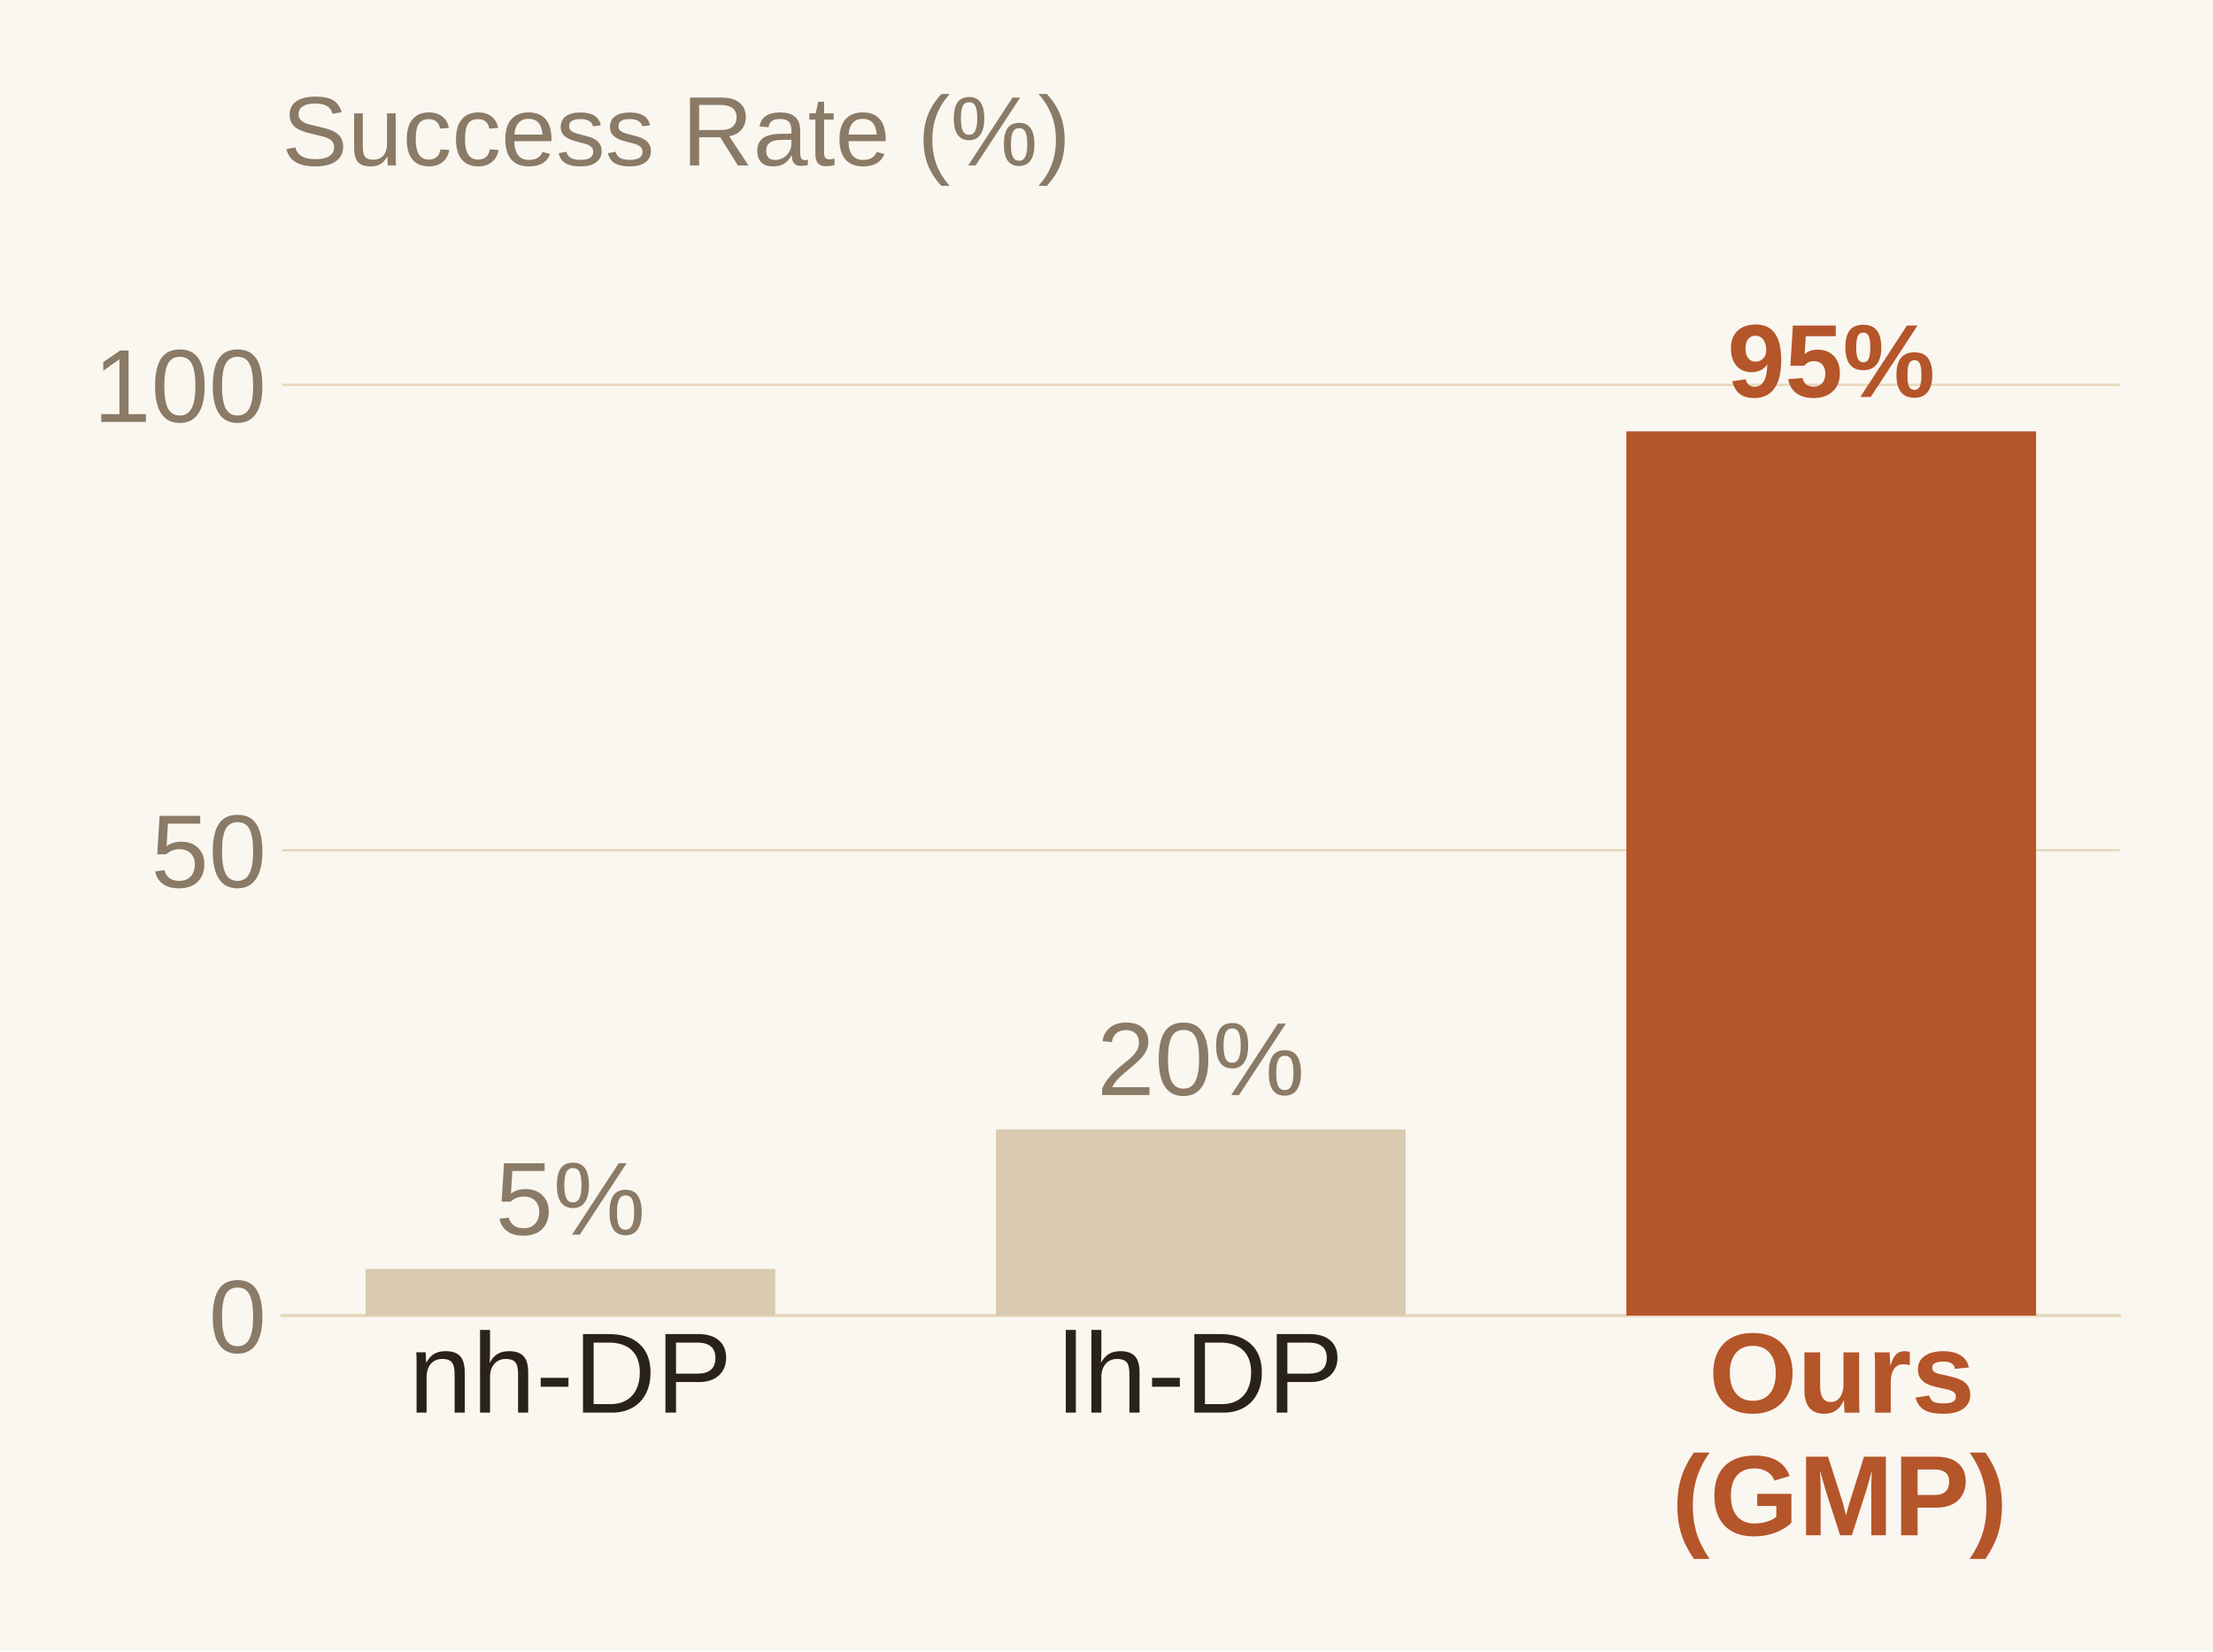
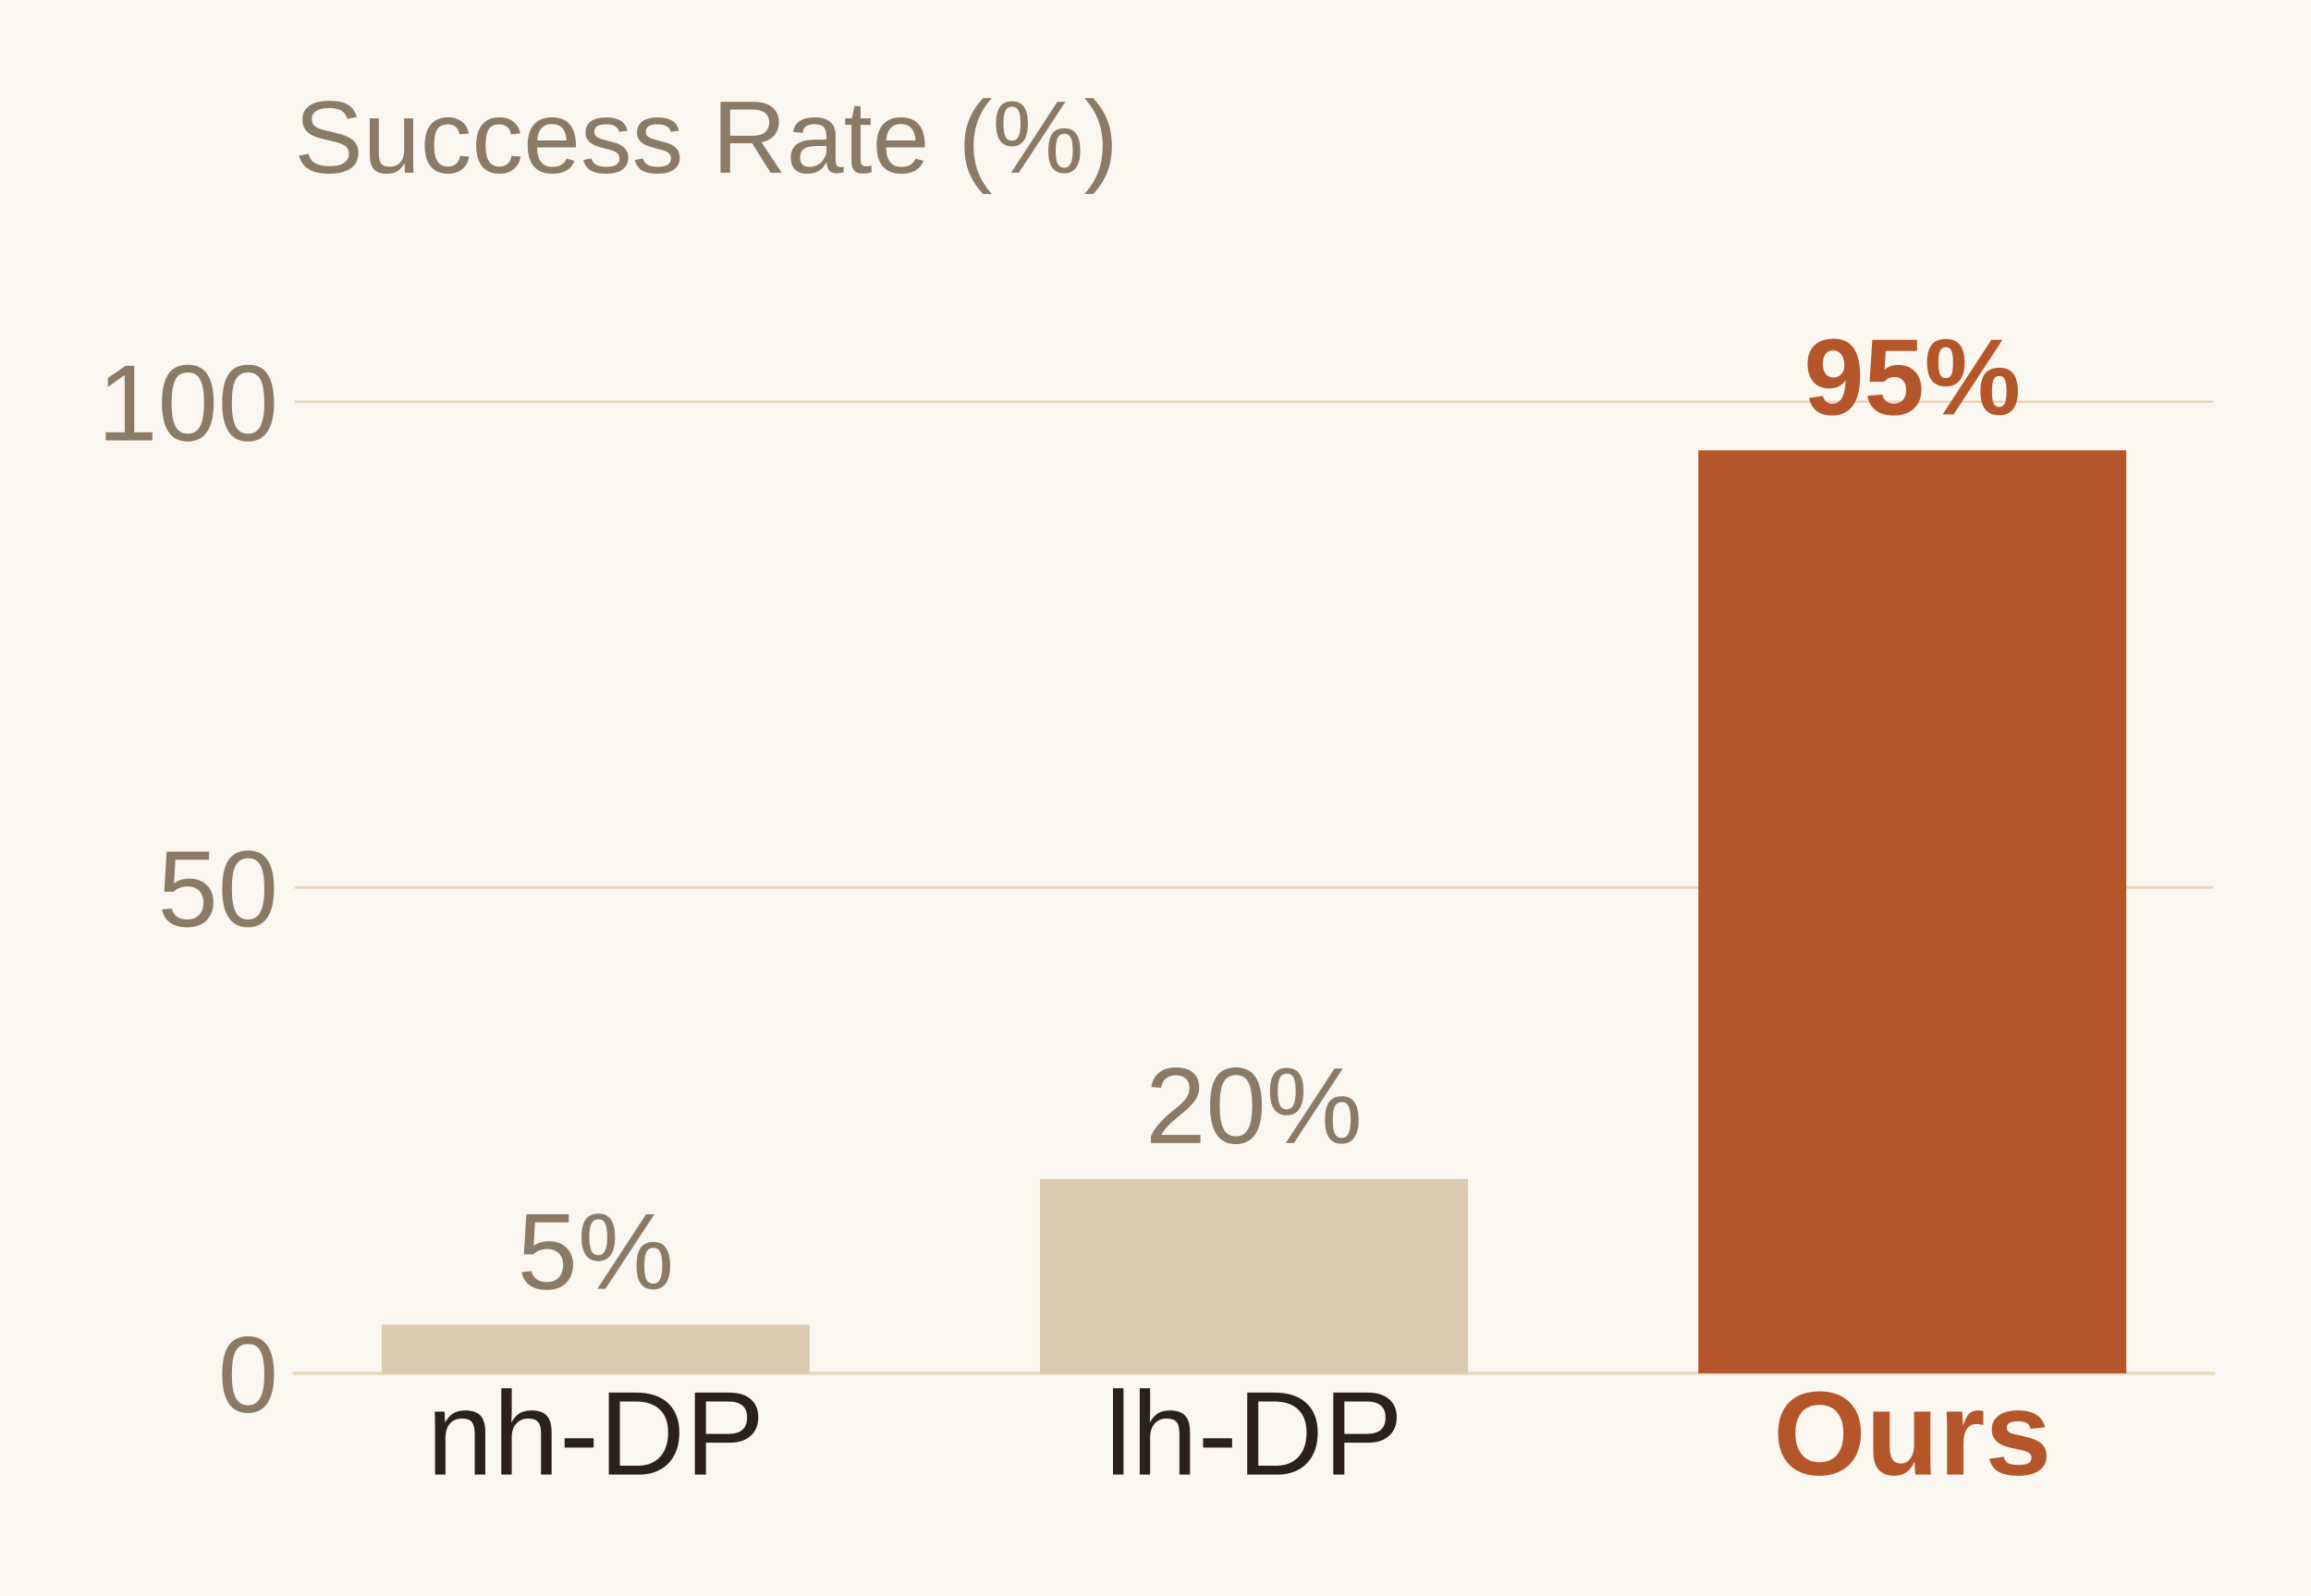
- <svg xmlns="http://www.w3.org/2000/svg" width="426.596pt" height="318.243pt" viewBox="0 0 426.596 318.243" version="1.1">
+ <svg xmlns="http://www.w3.org/2000/svg" width="426.596pt" height="294.612pt" viewBox="0 0 426.596 294.612" version="1.1">
  <defs>
    <style type="text/css">*{stroke-linejoin: round; stroke-linecap: butt}</style>
  </defs>
  <g id="figure_1">
    <g id="patch_1">
-       <path d="M 0 318.243  L 426.596 318.243  L 426.596 0  L 0 0  z " style="fill: #faf7f0" />
+       <path d="M 0 294.612  L 426.596 294.612  L 426.596 0  L 0 0  z " style="fill: #faf7f0" />
    </g>
    <g id="axes_1">
      <g id="patch_2">
        <path d="M 54.356 253.568  L 408.596 253.568  L 408.596 41.888  L 54.356 41.888  z " style="fill: #faf7f0" />
      </g>
      <g id="matplotlib.axis_1">
        <g id="xtick_1">
          <g id="line2d_1" />
          <g id="text_1">
            <text style="font-size: 22px; font-family: 'Helvetica Neue', 'Arial', 'DejaVu Sans', sans-serif; text-anchor: middle; fill: #2a2218" x="109.953" y="272.277" transform="rotate(-0 109.9531 272.2772)">nh-DP</text>
          </g>
        </g>
        <g id="xtick_2">
          <g id="line2d_2" />
          <g id="text_2">
            <text style="font-size: 22px; font-family: 'Helvetica Neue', 'Arial', 'DejaVu Sans', sans-serif; text-anchor: middle; fill: #2a2218" x="231.476" y="272.277" transform="rotate(-0 231.4762 272.2772)">lh-DP</text>
          </g>
        </g>
        <g id="xtick_3">
          <g id="line2d_3" />
          <g id="text_3">
-             <text style="font-weight: 700; font-size: 22px; font-family: 'Helvetica Neue', 'Arial', 'DejaVu Sans', sans-serif; fill: #b5552a" transform="translate(329.3614 272.2772)">Ours</text>
-             <text style="font-weight: 700; font-size: 22px; font-family: 'Helvetica Neue', 'Arial', 'DejaVu Sans', sans-serif; fill: #b5552a" transform="translate(322.2424 295.9086)">(GMP)</text>
+             <text style="font-weight: 700; font-size: 22px; font-family: 'Helvetica Neue', 'Arial', 'DejaVu Sans', sans-serif; text-anchor: middle; fill: #b5552a" x="352.999" y="272.277" transform="rotate(-0 352.9994 272.2772)">Ours</text>
          </g>
        </g>
      </g>
      <g id="matplotlib.axis_2">
        <g id="ytick_1">
          <g id="line2d_4">
-             <path d="M 54.356 253.568  L 408.596 253.568  " clip-path="url(#p77f39c227d)" style="fill: none; stroke: #e6d7bd; stroke-width: 0.45; stroke-linecap: square" />
+             <path d="M 54.356 253.568  L 408.596 253.568  " clip-path="url(#p437ef057cc)" style="fill: none; stroke: #e6d7bd; stroke-width: 0.45; stroke-linecap: square" />
          </g>
          <g id="line2d_5" />
          <g id="text_4">
            <text style="font-size: 20px; font-family: 'Helvetica Neue', 'Arial', 'DejaVu Sans', sans-serif; text-anchor: end; fill: #8a7a66" x="51.356" y="260.708" transform="rotate(-0 51.35625 260.7084)">0</text>
          </g>
        </g>
        <g id="ytick_2">
          <g id="line2d_6">
-             <path d="M 54.356 163.873  L 408.596 163.873  " clip-path="url(#p77f39c227d)" style="fill: none; stroke: #e6d7bd; stroke-width: 0.45; stroke-linecap: square" />
+             <path d="M 54.356 163.873  L 408.596 163.873  " clip-path="url(#p437ef057cc)" style="fill: none; stroke: #e6d7bd; stroke-width: 0.45; stroke-linecap: square" />
          </g>
          <g id="line2d_7" />
          <g id="text_5">
            <text style="font-size: 20px; font-family: 'Helvetica Neue', 'Arial', 'DejaVu Sans', sans-serif; text-anchor: end; fill: #8a7a66" x="51.356" y="171.014" transform="rotate(-0 51.35625 171.0135)">50</text>
          </g>
        </g>
        <g id="ytick_3">
          <g id="line2d_8">
-             <path d="M 54.356 74.178  L 408.596 74.178  " clip-path="url(#p77f39c227d)" style="fill: none; stroke: #e6d7bd; stroke-width: 0.45; stroke-linecap: square" />
+             <path d="M 54.356 74.178  L 408.596 74.178  " clip-path="url(#p437ef057cc)" style="fill: none; stroke: #e6d7bd; stroke-width: 0.45; stroke-linecap: square" />
          </g>
          <g id="line2d_9" />
          <g id="text_6">
            <text style="font-size: 20px; font-family: 'Helvetica Neue', 'Arial', 'DejaVu Sans', sans-serif; text-anchor: end; fill: #8a7a66" x="51.356" y="81.319" transform="rotate(-0 51.35625 81.31861)">100</text>
          </g>
        </g>
      </g>
      <g id="patch_3">
        <path d="M 54.356 253.568  L 408.596 253.568  " style="fill: none; stroke: #e6d7bd; stroke-width: 0.6; stroke-linejoin: miter; stroke-linecap: square" />
      </g>
      <g id="patch_4">
-         <path d="M 70.458 253.568  L 149.448 253.568  L 149.448 244.598  L 70.458 244.598  z " clip-path="url(#p77f39c227d)" style="fill: #d9cab0" />
+         <path d="M 70.458 253.568  L 149.448 253.568  L 149.448 244.598  L 70.458 244.598  z " clip-path="url(#p437ef057cc)" style="fill: #d9cab0" />
      </g>
      <g id="patch_5">
-         <path d="M 191.981 253.568  L 270.971 253.568  L 270.971 217.69  L 191.981 217.69  z " clip-path="url(#p77f39c227d)" style="fill: #d9cab0" />
+         <path d="M 191.981 253.568  L 270.971 253.568  L 270.971 217.69  L 191.981 217.69  z " clip-path="url(#p437ef057cc)" style="fill: #d9cab0" />
      </g>
      <g id="patch_6">
-         <path d="M 313.504 253.568  L 392.494 253.568  L 392.494 83.147  L 313.504 83.147  z " clip-path="url(#p77f39c227d)" style="fill: #b5552a" />
+         <path d="M 313.504 253.568  L 392.494 253.568  L 392.494 83.147  L 313.504 83.147  z " clip-path="url(#p437ef057cc)" style="fill: #b5552a" />
      </g>
      <g id="text_7">
        <text style="font-size: 20px; font-family: 'Helvetica Neue', 'Arial', 'DejaVu Sans', sans-serif; text-anchor: middle; fill: #8a7a66" x="109.953" y="237.967" transform="rotate(-0 109.9531 237.9668)">5%</text>
      </g>
      <g id="text_8">
        <text style="font-size: 20px; font-family: 'Helvetica Neue', 'Arial', 'DejaVu Sans', sans-serif; text-anchor: middle; fill: #8a7a66" x="231.476" y="211.058" transform="rotate(-0 231.4762 211.0584)">20%</text>
      </g>
      <g id="text_9">
        <text style="font-weight: 700; font-size: 20px; font-family: 'Helvetica Neue', 'Arial', 'DejaVu Sans', sans-serif; text-anchor: middle; fill: #b5552a" x="352.999" y="76.516" transform="rotate(-0 352.9994 76.516)">95%</text>
      </g>
      <g id="text_10">
        <text style="font-size: 19px; font-family: 'Helvetica Neue', 'Arial', 'DejaVu Sans', sans-serif; text-anchor: start; fill: #8a7a66" x="54.356" y="31.888" transform="rotate(-0 54.35625 31.88781)">Success Rate (%)</text>
      </g>
    </g>
  </g>
  <defs>
-     <clipPath id="p77f39c227d">
+     <clipPath id="p437ef057cc">
      <rect x="54.356" y="41.888" width="354.24" height="211.68" />
    </clipPath>
  </defs>
</svg>
